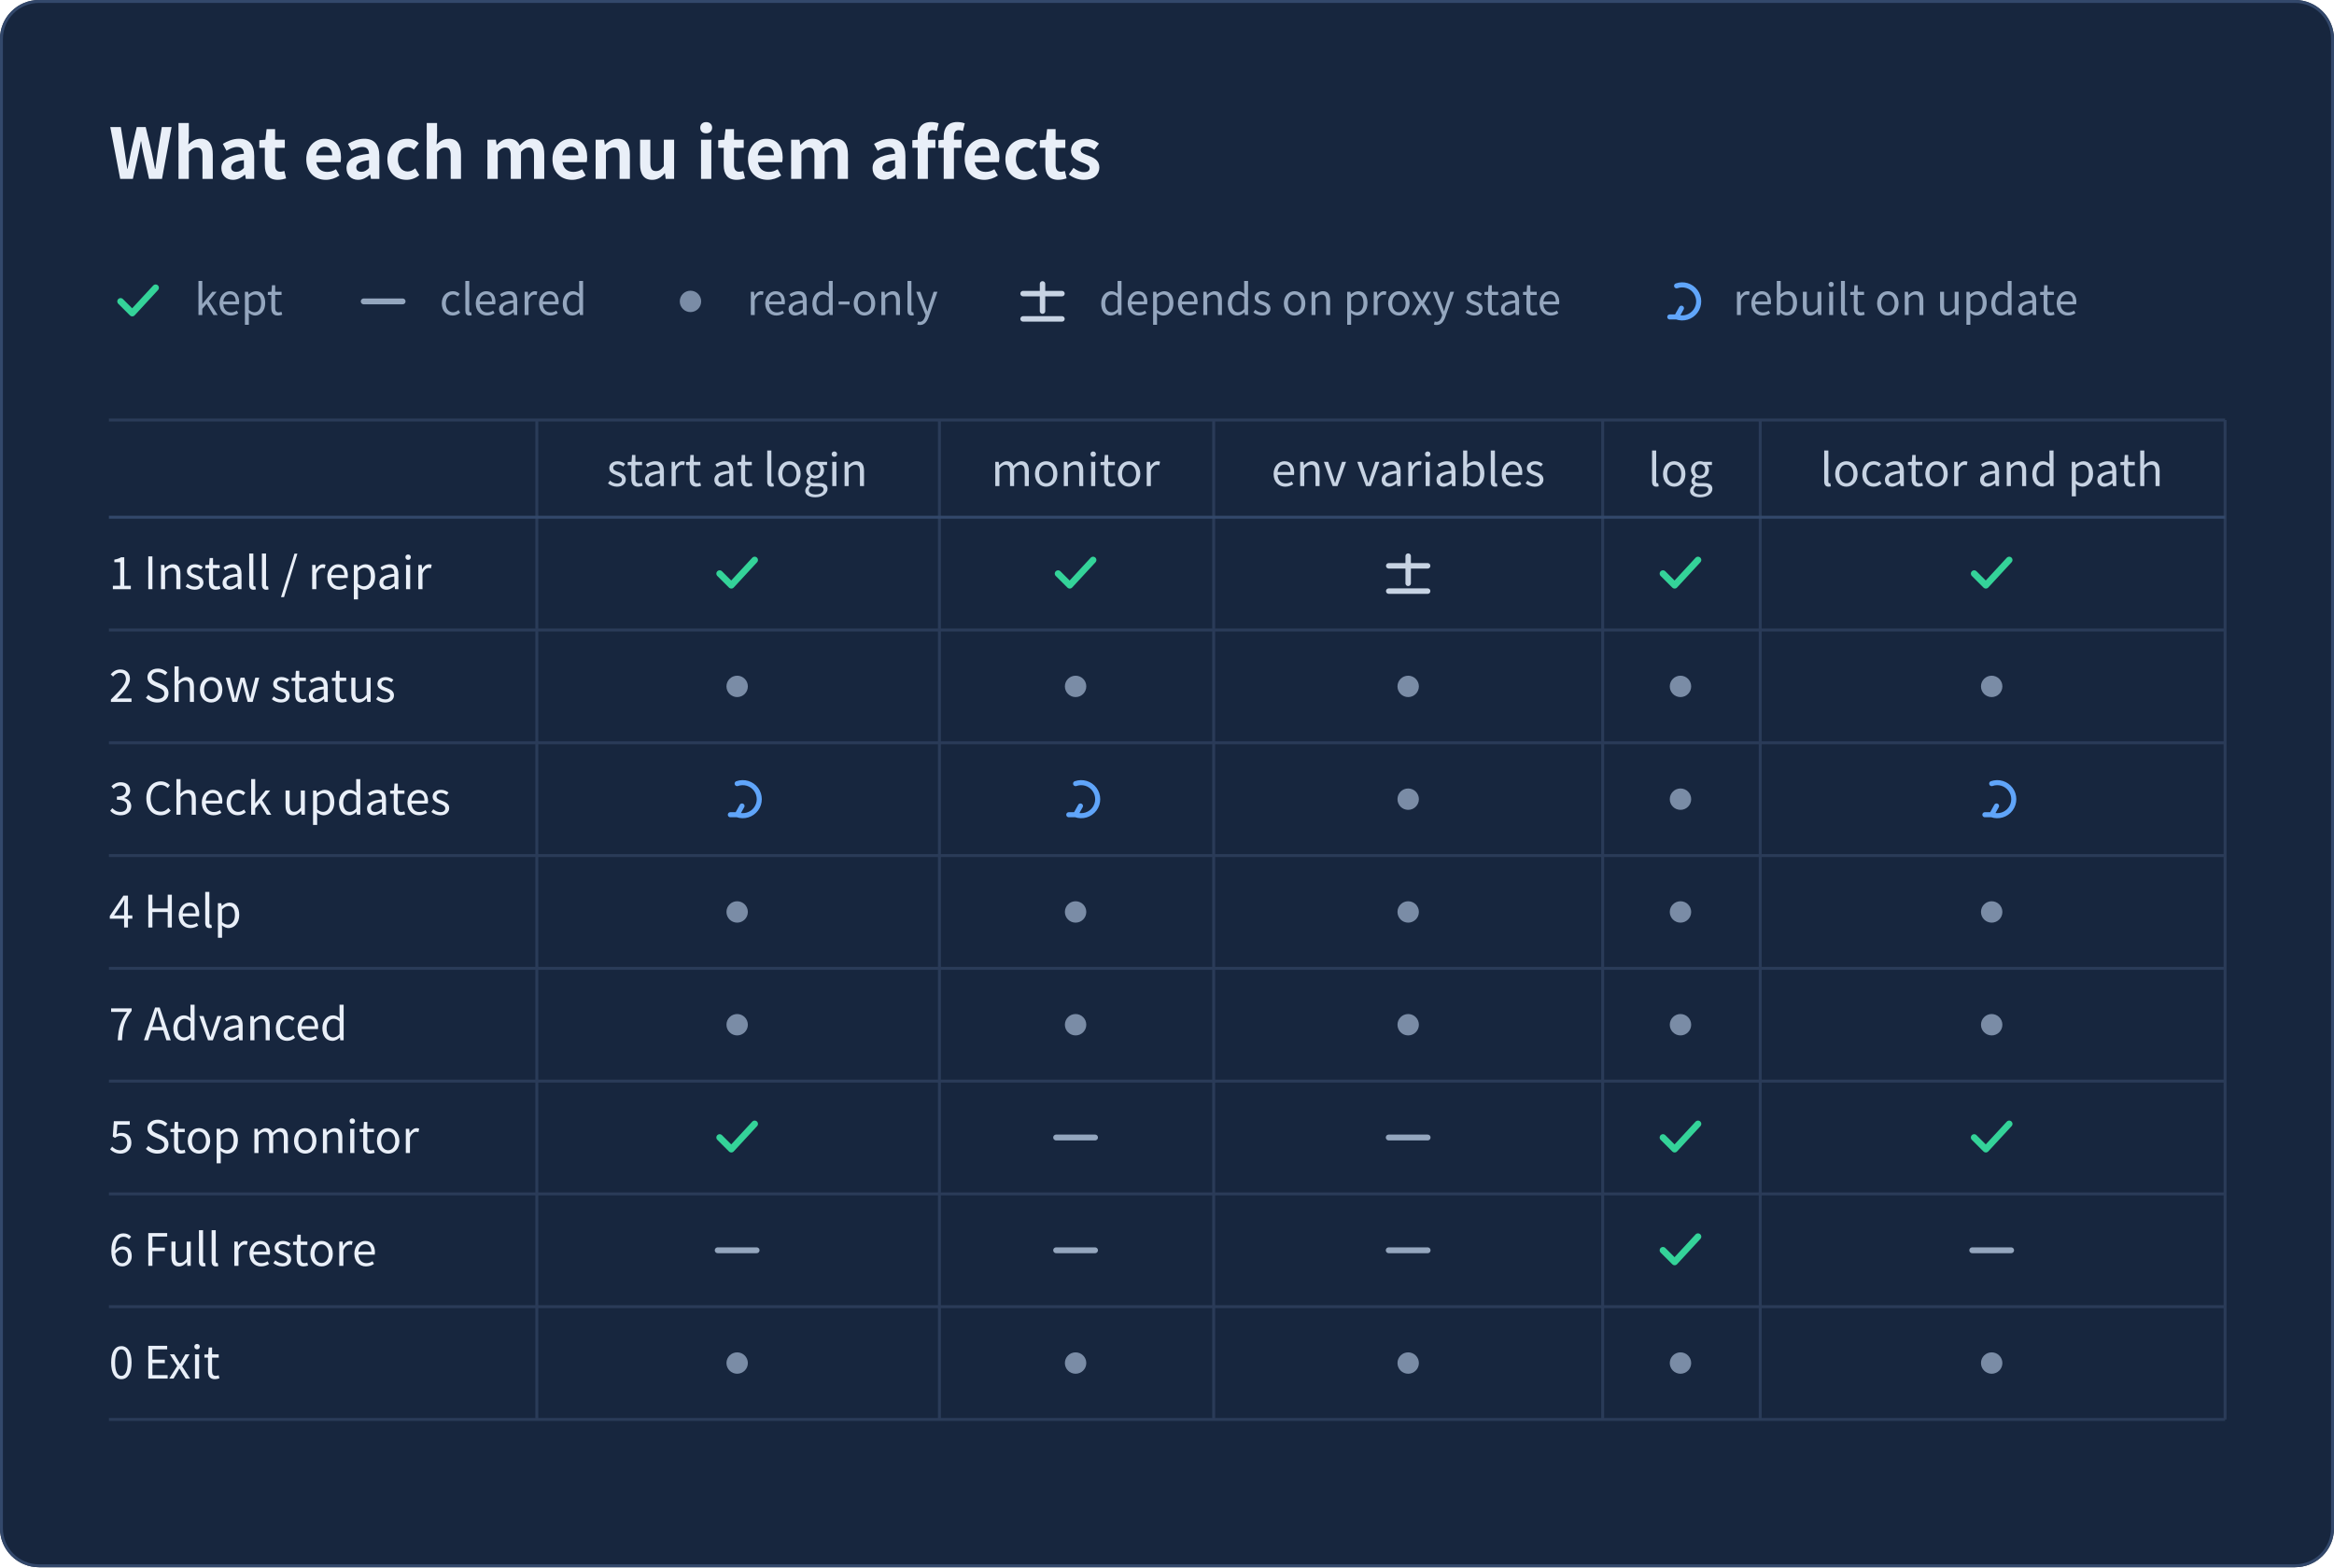
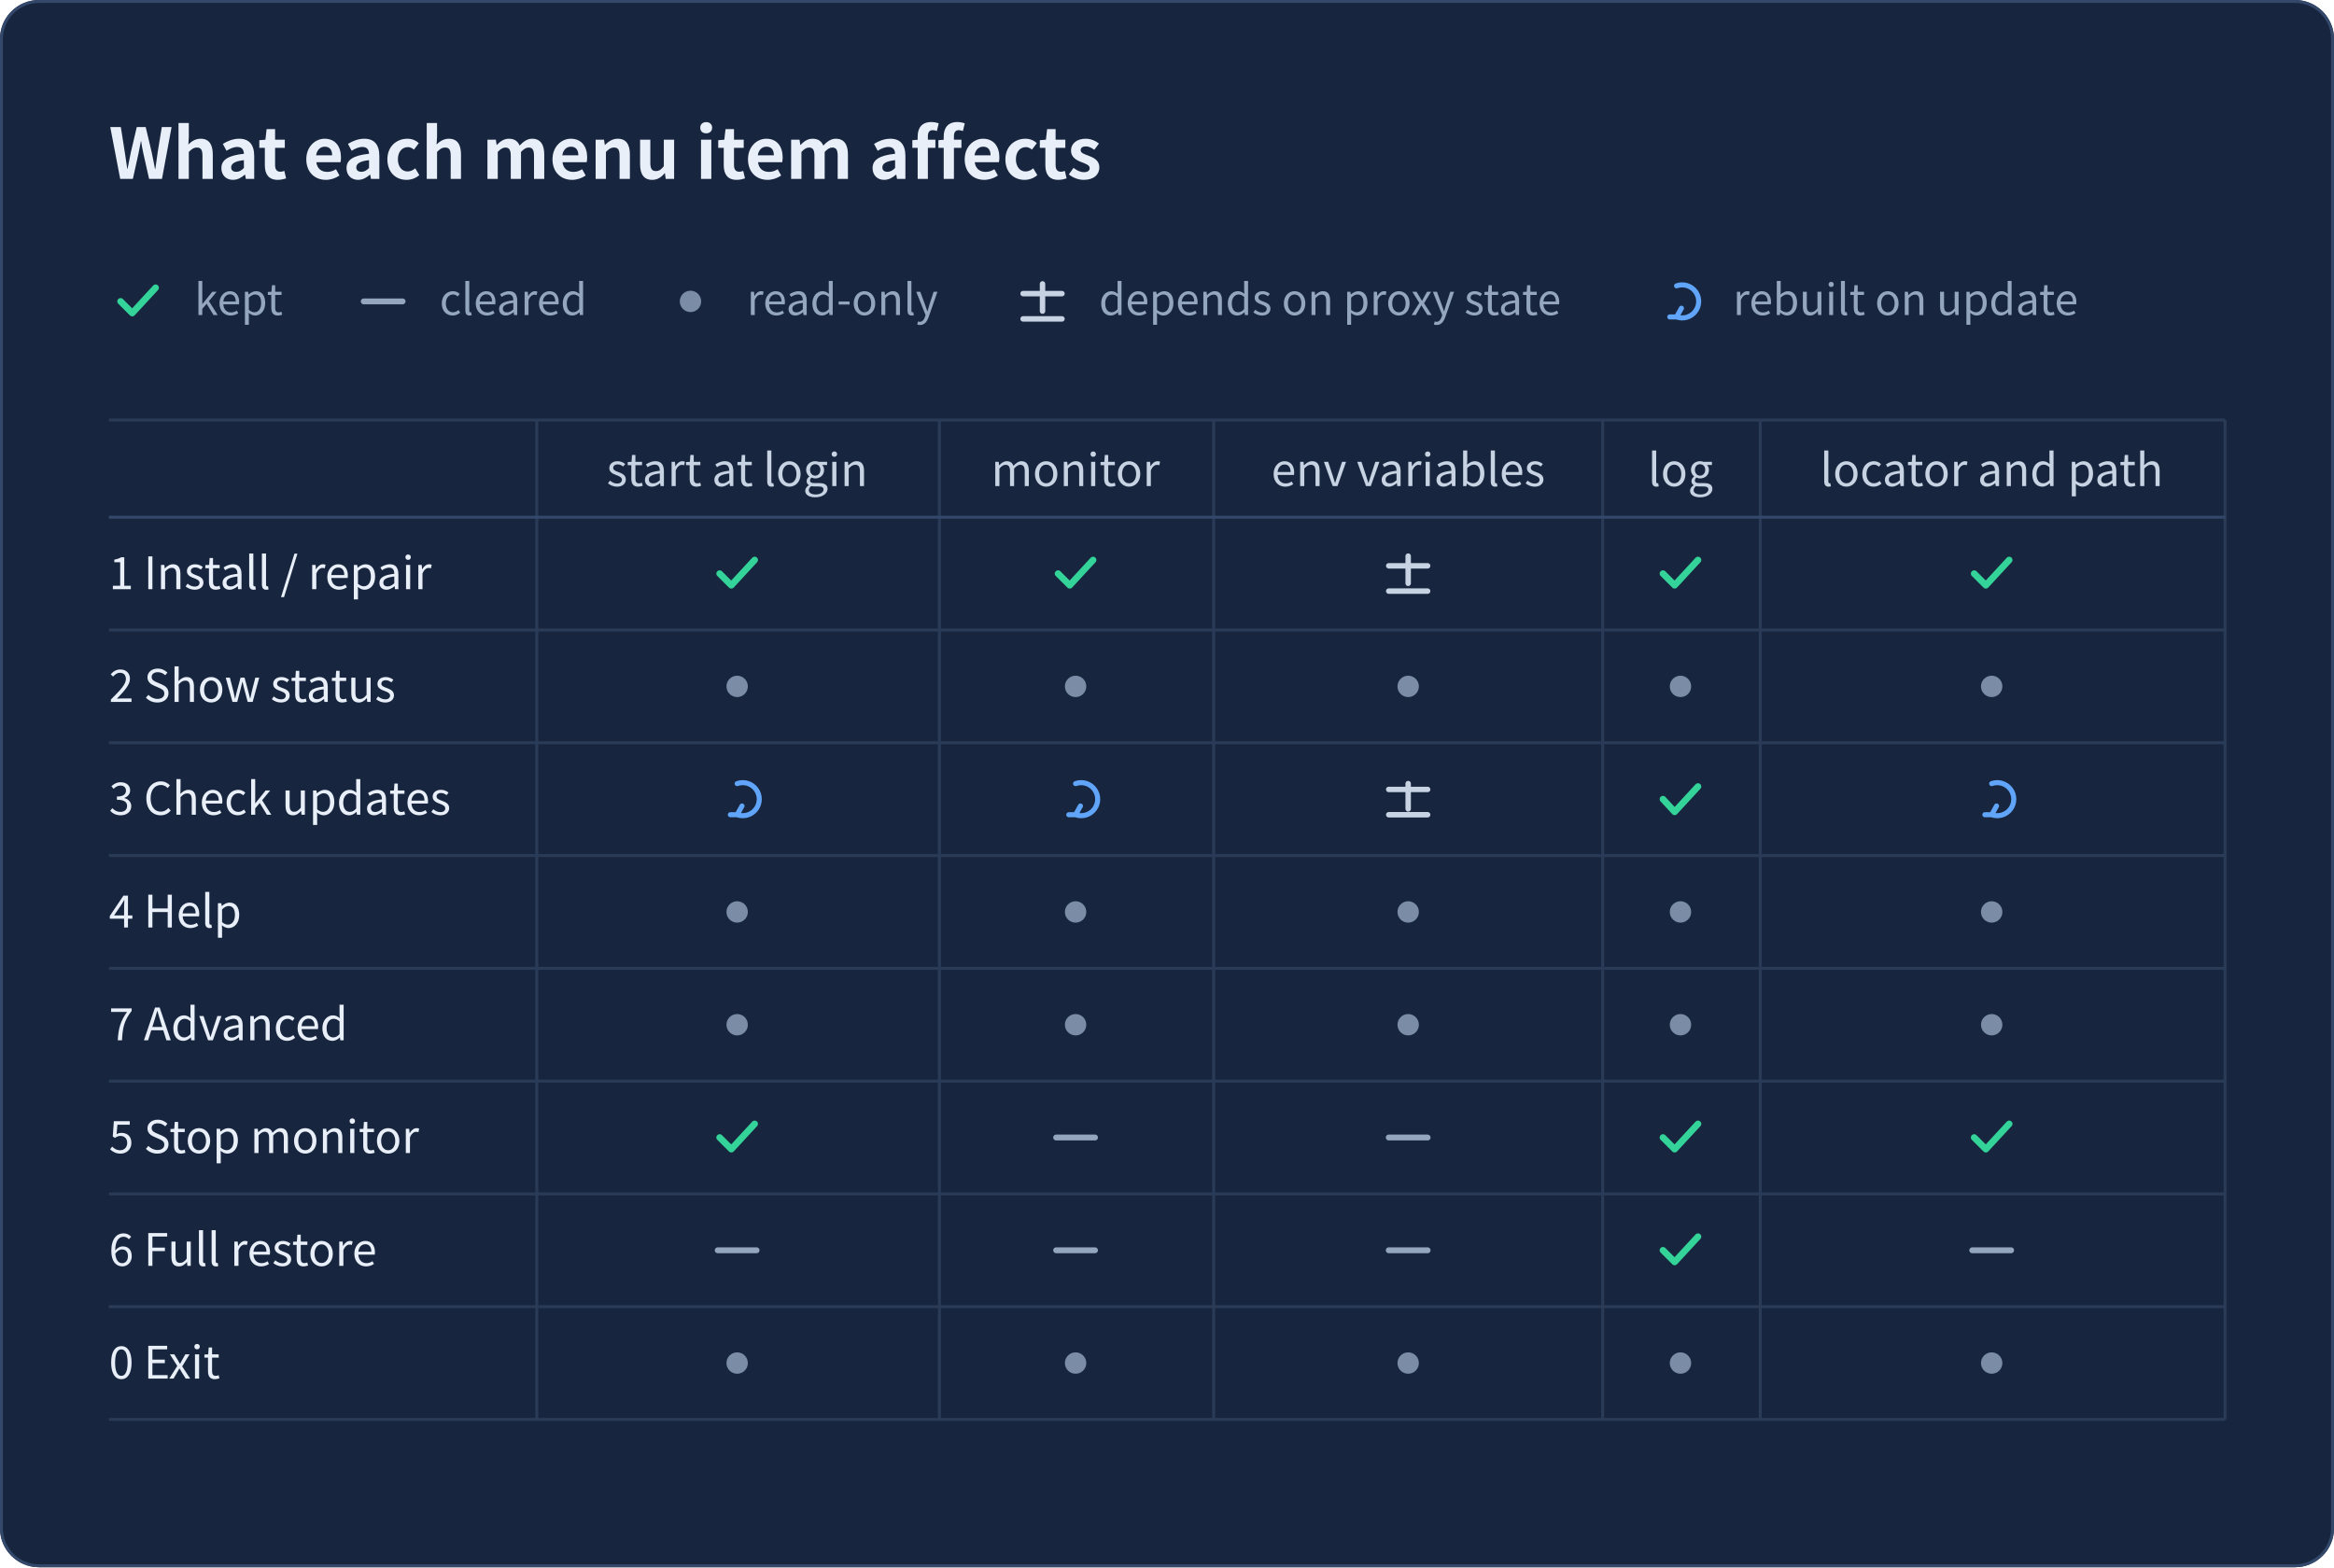
<svg xmlns="http://www.w3.org/2000/svg" width="1200" height="806" viewBox="0 0 1200 806" role="img" aria-labelledby="buttonsTitle buttonsDesc" font-family="-apple-system, BlinkMacSystemFont, 'Segoe UI', 'PingFang SC', 'Microsoft YaHei', 'Noto Sans CJK SC', sans-serif">
  <rect width="1200" height="806" rx="20" fill="#17263E" />
  <rect x="0.75" y="0.75" width="1198.5" height="804.5" rx="19.25" fill="none" stroke="#33486B" stroke-width="1.5" />
  <g id="heading">
    <text x="56" y="92" font-size="36" font-weight="700" fill="#E9EFF8">What each menu item affects</text>
  </g>
  <g id="legend">
    <path d="M62 155L68 161L80 148" fill="none" stroke="#34D399" stroke-width="3.4" stroke-linecap="round" stroke-linejoin="round" />
    <text x="100" y="162" font-size="22" fill="#94A6BE">kept</text>
    <path d="M187 155H207" fill="none" stroke="#94A6BE" stroke-width="3" stroke-linecap="round" />
    <text x="226" y="162" font-size="22" fill="#94A6BE">cleared</text>
    <circle cx="355" cy="155" r="5.5" fill="#7A8CA6" />
    <text x="384" y="162" font-size="22" fill="#94A6BE">read-only</text>
    <path d="M526 151H546M536 146V160M526 164H546" fill="none" stroke="#C7D3E3" stroke-width="2.8" stroke-linecap="round" />
    <text x="565" y="162" font-size="22" fill="#94A6BE">depends on proxy state</text>
    <path d="M862 147A8.5 8.5 0 1 1 862 163M858.5 163L862 163L864.5 158.5" fill="none" stroke="#60A5FA" stroke-width="2.6" stroke-linecap="round" stroke-linejoin="round" />
    <text x="891" y="162" font-size="22" fill="#94A6BE">rebuilt on update</text>
  </g>
  <g id="grid" fill="none" stroke-width="1.5">
    <path d="M276 216V730M483 216V730M624 216V730M824 216V730M905 216V730M1144 216V730" stroke="#2A3B58" />
    <path d="M56 216H1144M56 730H1144" stroke="#2A3B58" />
    <path d="M56 266H1144" stroke="#33486B" />
  </g>
  <g id="column-labels" font-size="23" fill="#C7D3E3" text-anchor="middle">
    <text x="379" y="250">start at login</text>
    <text x="553" y="250">monitor</text>
    <text x="724" y="250">env variables</text>
    <text x="864" y="250">log</text>
    <text x="1024" y="250">locator and path</text>
  </g>
  <g id="row-labels" font-size="23" fill="#E9EFF8">
    <text x="56" y="303">1 Install / repair</text>
    <text x="56" y="361">2 Show status</text>
    <text x="56" y="419">3 Check updates</text>
    <text x="56" y="477">4 Help</text>
    <text x="56" y="535">7 Advanced</text>
    <text x="56" y="593">5 Stop monitor</text>
    <text x="56" y="651">6 Full restore</text>
    <text x="56" y="709">0 Exit</text>
  </g>
  <g id="row-lines" stroke="#2A3B58" stroke-width="1.5">
    <path d="M56 324H1144M56 382H1144M56 440H1144M56 498H1144M56 556H1144M56 614H1144M56 672H1144" />
  </g>
  <g id="marks">
    <path d="M370 295L376 301L388 288" fill="none" stroke="#34D399" stroke-width="3.4" stroke-linecap="round" stroke-linejoin="round" />
    <path d="M544 295L550 301L562 288" fill="none" stroke="#34D399" stroke-width="3.4" stroke-linecap="round" stroke-linejoin="round" />
    <path d="M714 291H734M724 286V300M714 304H734" fill="none" stroke="#C7D3E3" stroke-width="2.8" stroke-linecap="round" />
    <path d="M855 295L861 301L873 288" fill="none" stroke="#34D399" stroke-width="3.4" stroke-linecap="round" stroke-linejoin="round" />
    <path d="M1015 295L1021 301L1033 288" fill="none" stroke="#34D399" stroke-width="3.4" stroke-linecap="round" stroke-linejoin="round" />
    <circle cx="379" cy="353" r="5.5" fill="#7A8CA6" />
    <circle cx="553" cy="353" r="5.5" fill="#7A8CA6" />
    <circle cx="724" cy="353" r="5.5" fill="#7A8CA6" />
    <circle cx="864" cy="353" r="5.5" fill="#7A8CA6" />
    <circle cx="1024" cy="353" r="5.5" fill="#7A8CA6" />
    <path d="M379 403A8.5 8.5 0 1 1 379 419M375.5 419L379 419L381.5 414.5" fill="none" stroke="#60A5FA" stroke-width="2.6" stroke-linecap="round" stroke-linejoin="round" />
    <path d="M553 403A8.5 8.5 0 1 1 553 419M549.5 419L553 419L555.5 414.5" fill="none" stroke="#60A5FA" stroke-width="2.6" stroke-linecap="round" stroke-linejoin="round" />
-     <circle cx="724" cy="411" r="5.5" fill="#7A8CA6" />
-     <circle cx="864" cy="411" r="5.5" fill="#7A8CA6" />
+     <path d="M714 406H734M724 403V416M714 419H734" fill="none" stroke="#C7D3E3" stroke-width="2.8" stroke-linecap="round" />
+     <path d="M855 411L861 417.5L873 404.5" fill="none" stroke="#34D399" stroke-width="3.4" stroke-linecap="round" stroke-linejoin="round" />
    <path d="M1024 403A8.5 8.5 0 1 1 1024 419M1020.5 419L1024 419L1026.5 414.5" fill="none" stroke="#60A5FA" stroke-width="2.6" stroke-linecap="round" stroke-linejoin="round" />
    <circle cx="379" cy="469" r="5.5" fill="#7A8CA6" />
    <circle cx="553" cy="469" r="5.5" fill="#7A8CA6" />
    <circle cx="724" cy="469" r="5.5" fill="#7A8CA6" />
    <circle cx="864" cy="469" r="5.5" fill="#7A8CA6" />
    <circle cx="1024" cy="469" r="5.5" fill="#7A8CA6" />
    <circle cx="379" cy="527" r="5.5" fill="#7A8CA6" />
    <circle cx="553" cy="527" r="5.5" fill="#7A8CA6" />
    <circle cx="724" cy="527" r="5.5" fill="#7A8CA6" />
    <circle cx="864" cy="527" r="5.5" fill="#7A8CA6" />
    <circle cx="1024" cy="527" r="5.5" fill="#7A8CA6" />
    <path d="M370 585L376 591L388 578" fill="none" stroke="#34D399" stroke-width="3.4" stroke-linecap="round" stroke-linejoin="round" />
    <path d="M543 585H563" fill="none" stroke="#94A6BE" stroke-width="3" stroke-linecap="round" />
    <path d="M714 585H734" fill="none" stroke="#94A6BE" stroke-width="3" stroke-linecap="round" />
    <path d="M855 585L861 591L873 578" fill="none" stroke="#34D399" stroke-width="3.4" stroke-linecap="round" stroke-linejoin="round" />
    <path d="M1015 585L1021 591L1033 578" fill="none" stroke="#34D399" stroke-width="3.4" stroke-linecap="round" stroke-linejoin="round" />
    <path d="M369 643H389" fill="none" stroke="#94A6BE" stroke-width="3" stroke-linecap="round" />
    <path d="M543 643H563" fill="none" stroke="#94A6BE" stroke-width="3" stroke-linecap="round" />
    <path d="M714 643H734" fill="none" stroke="#94A6BE" stroke-width="3" stroke-linecap="round" />
    <path d="M855 643L861 649L873 636" fill="none" stroke="#34D399" stroke-width="3.4" stroke-linecap="round" stroke-linejoin="round" />
    <path d="M1014 643H1034" fill="none" stroke="#94A6BE" stroke-width="3" stroke-linecap="round" />
    <circle cx="379" cy="701" r="5.5" fill="#7A8CA6" />
    <circle cx="553" cy="701" r="5.5" fill="#7A8CA6" />
    <circle cx="724" cy="701" r="5.5" fill="#7A8CA6" />
    <circle cx="864" cy="701" r="5.5" fill="#7A8CA6" />
    <circle cx="1024" cy="701" r="5.5" fill="#7A8CA6" />
  </g>
</svg>
